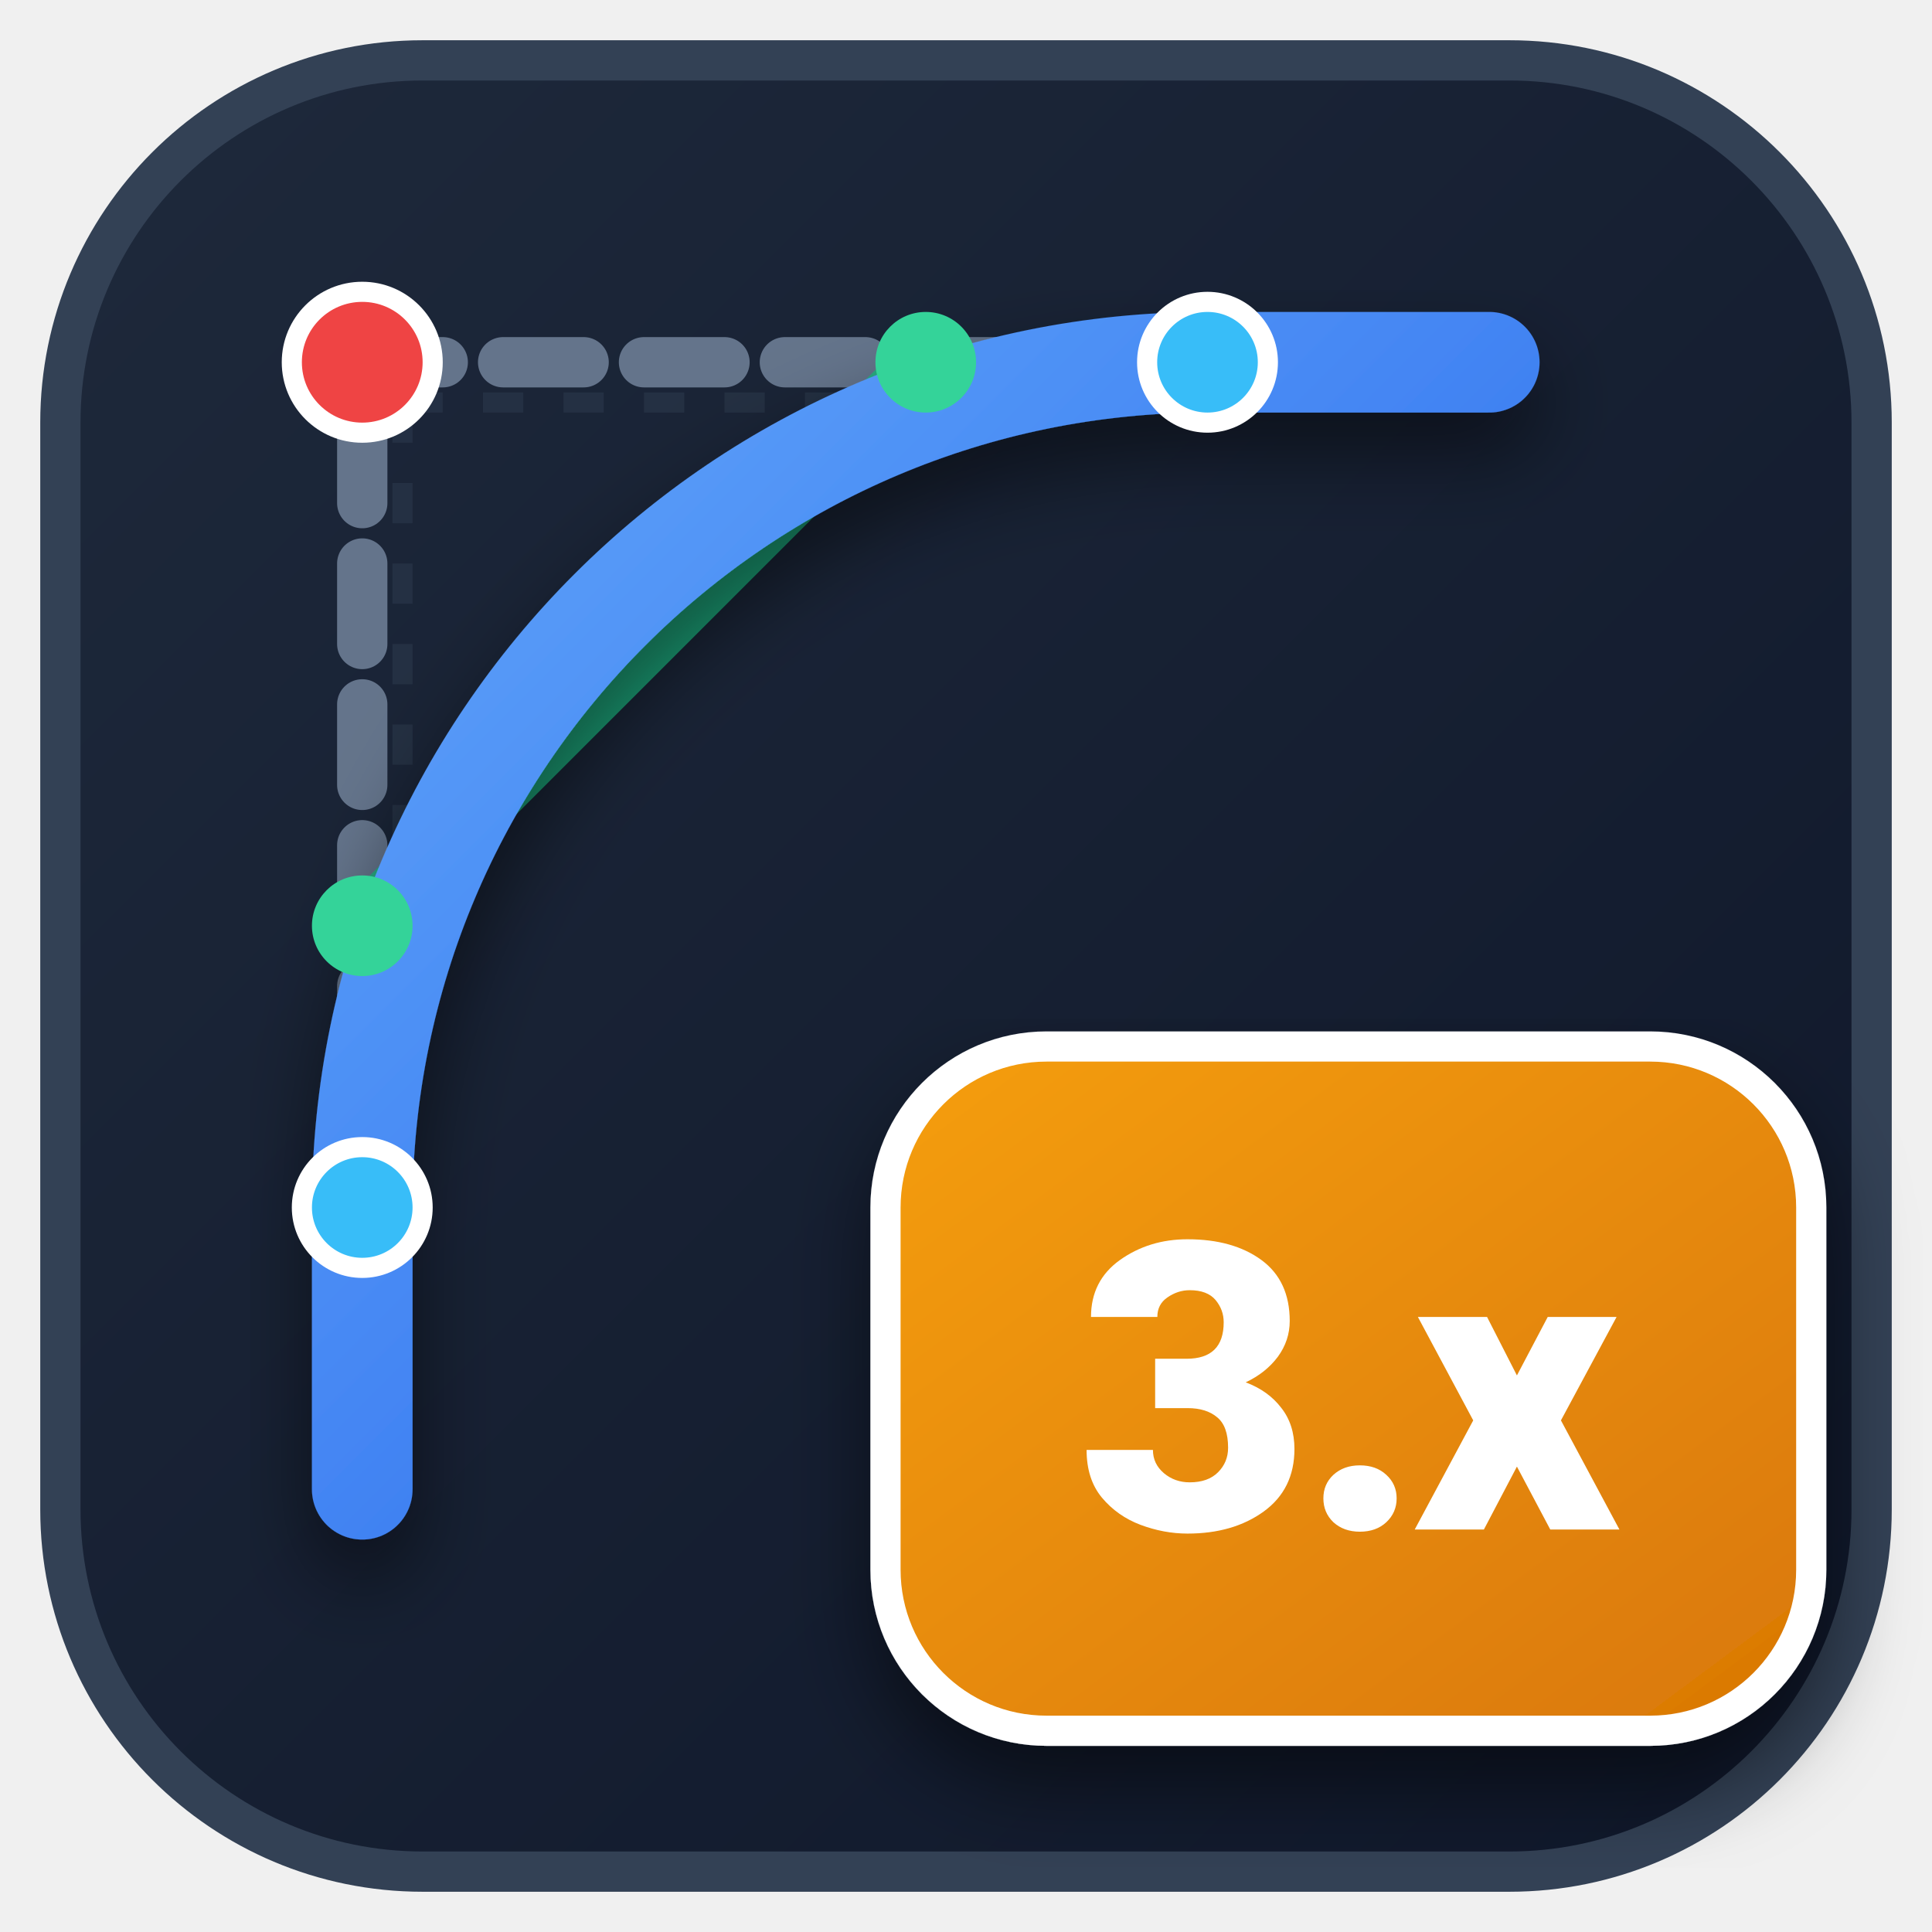
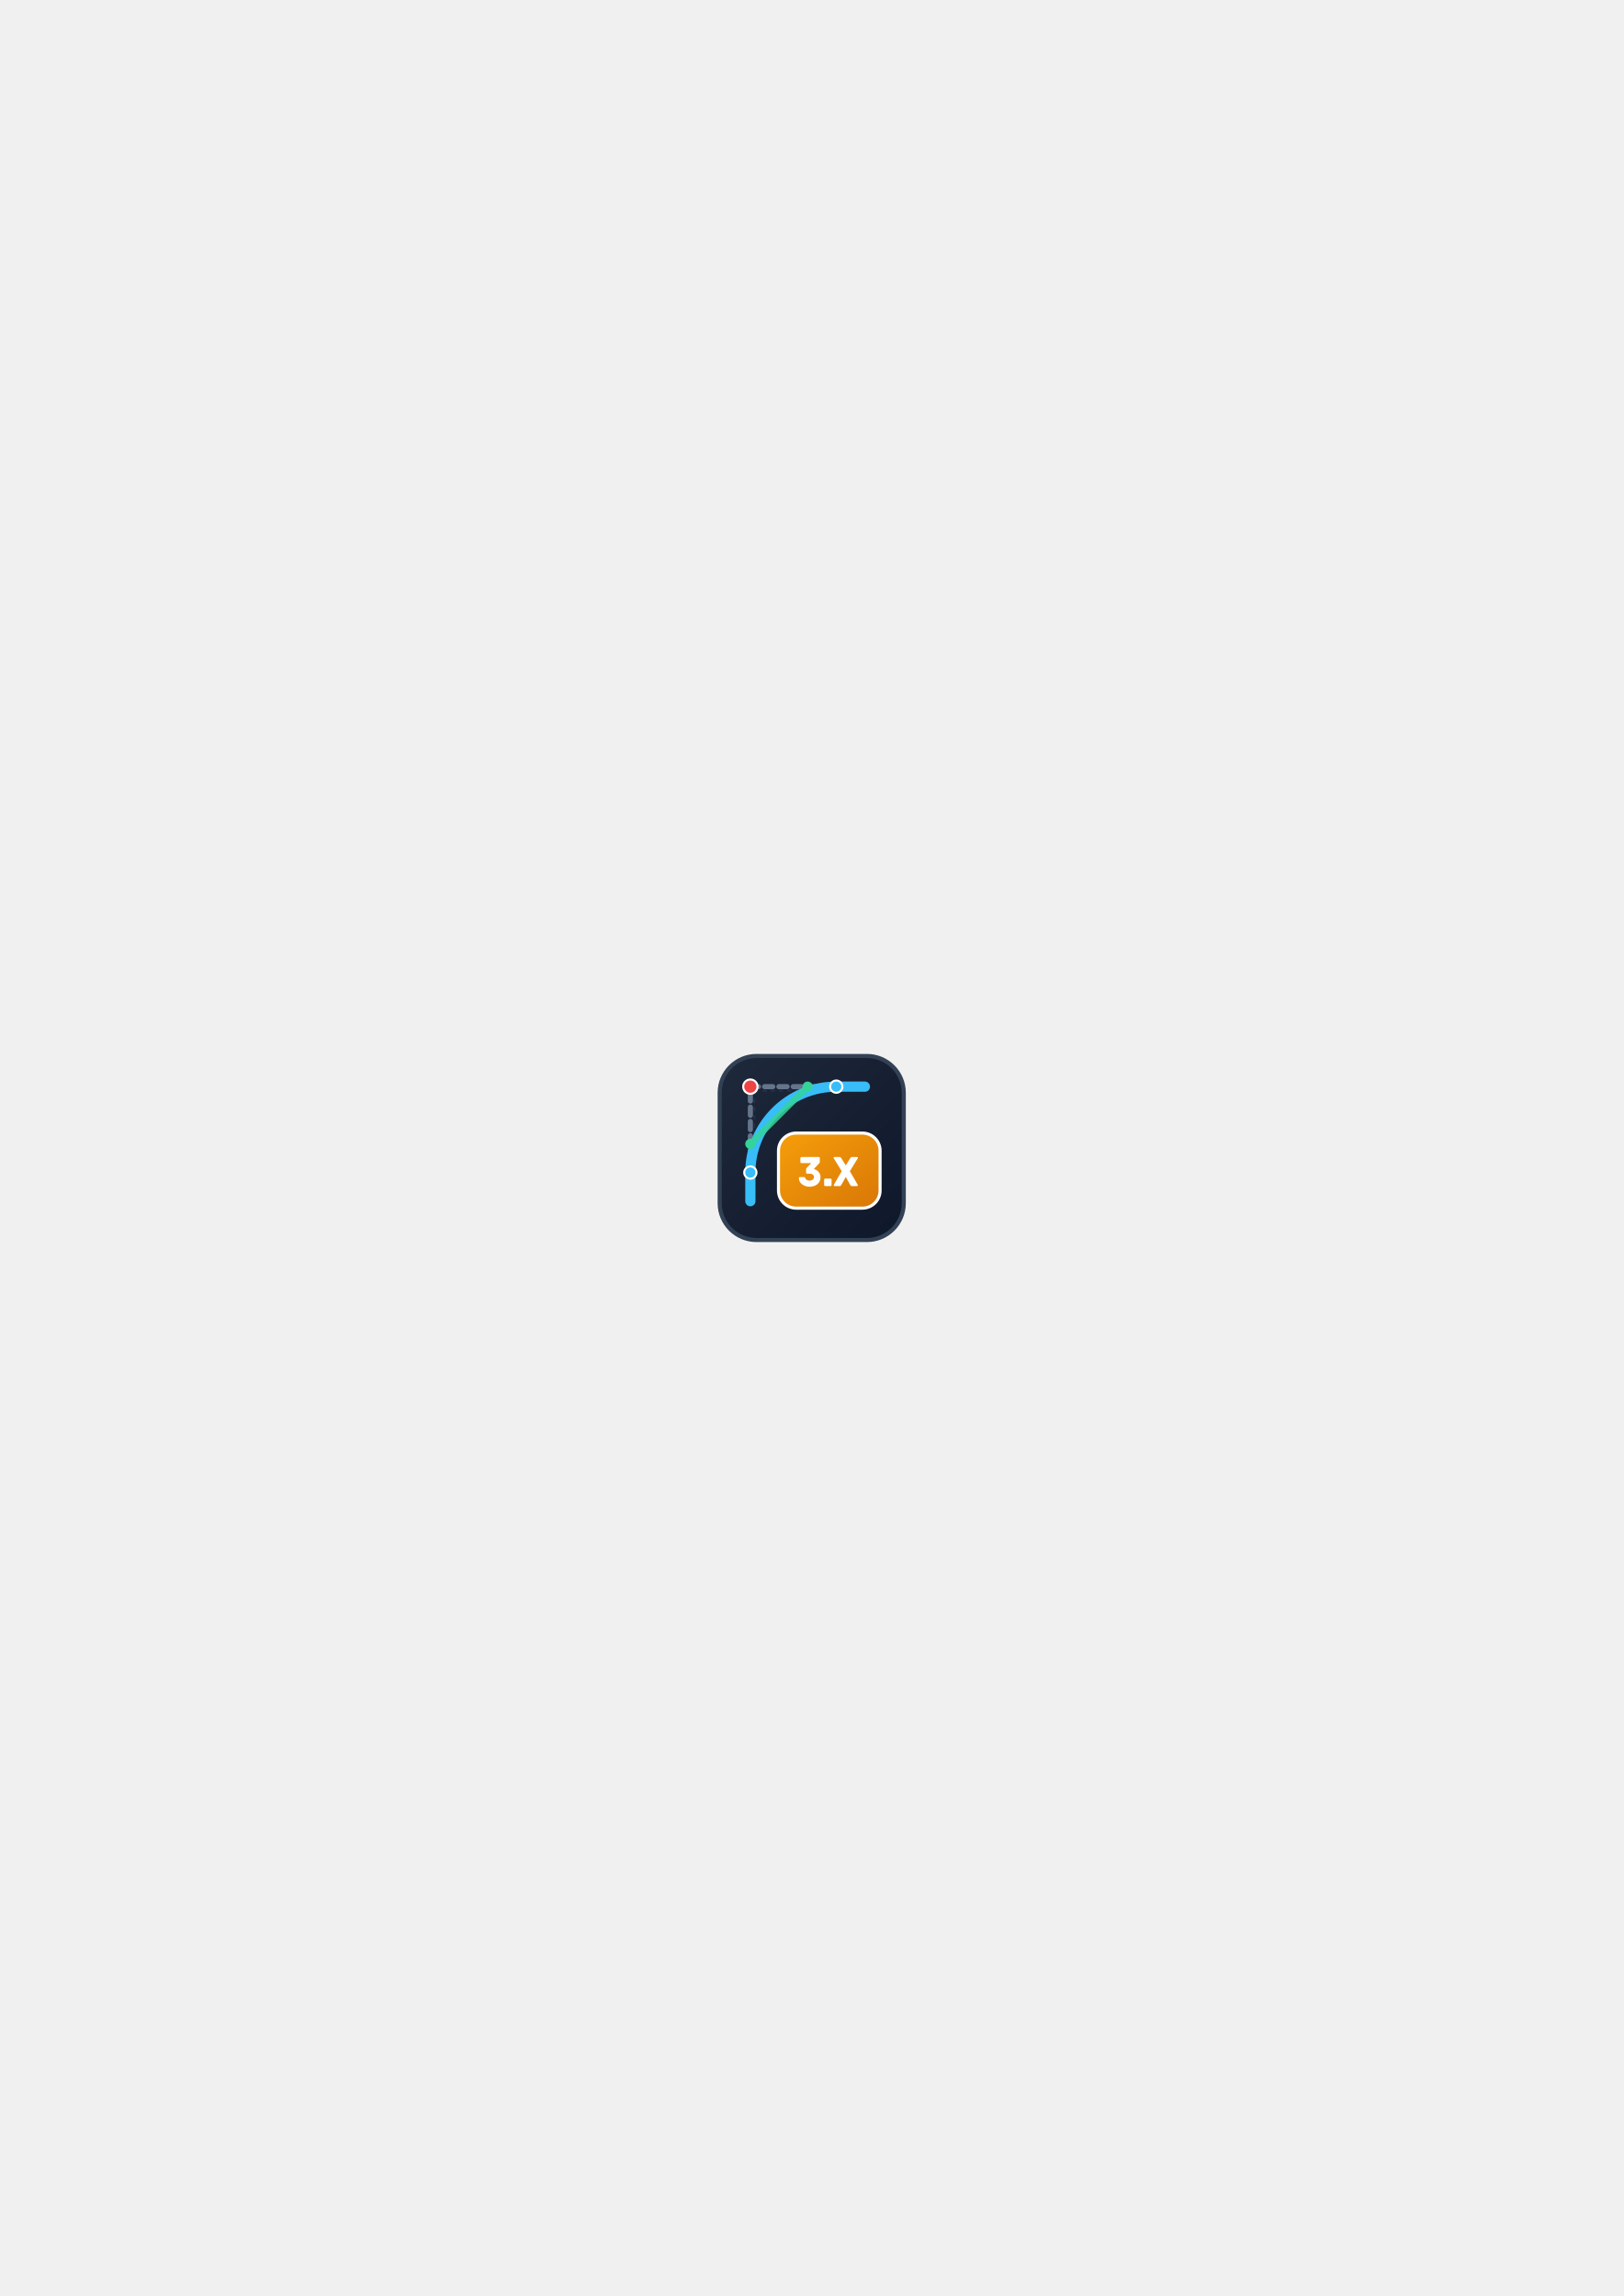
- <svg xmlns="http://www.w3.org/2000/svg" viewBox="0 0 96 96" width="96" height="96">
+ <svg xmlns="http://www.w3.org/2000/svg" xml:space="preserve" width="2480px" height="3508px" version="1.1" style="shape-rendering:geometricPrecision; text-rendering:geometricPrecision; image-rendering:optimizeQuality; fill-rule:evenodd; clip-rule:evenodd" viewBox="0 0 2480 3507.43">
  <defs>
-     <linearGradient id="bgGrad" x1="0%" y1="0%" x2="100%" y2="100%">
-       <stop offset="0%" stop-color="#1E293B" />
-       <stop offset="100%" stop-color="#0F172A" />
+     <style type="text/css">
+    
+     .str1 {stroke:#334155;stroke-width:3.12;stroke-miterlimit:22.926;stroke-dasharray:6.25 6.25;stroke-opacity:0.4}
+     .str6 {stroke:#34D399;stroke-width:9.37;stroke-linecap:round;stroke-miterlimit:22.926;stroke-opacity:0.851}
+     .str4 {stroke:white;stroke-width:3.12;stroke-miterlimit:22.926}
+     .str5 {stroke:white;stroke-width:4.69;stroke-miterlimit:22.926}
+     .str0 {stroke:#334155;stroke-width:6.25;stroke-miterlimit:22.926}
+     .str3 {stroke:#38BDF8;stroke-width:15.62;stroke-linecap:round;stroke-linejoin:round;stroke-miterlimit:22.926}
+     .str2 {stroke:#64748B;stroke-width:7.81;stroke-linecap:round;stroke-miterlimit:22.926;stroke-dasharray:12.49 9.37}
+     .fil2 {fill:none;fill-rule:nonzero}
+     .fil1 {fill:none;fill-rule:nonzero}
+     .fil8 {fill:none;fill-rule:nonzero}
+     .fil5 {fill:#34D399;fill-rule:nonzero}
+     .fil4 {fill:#38BDF8;fill-rule:nonzero}
+     .fil3 {fill:#EF4444;fill-rule:nonzero}
+     .fil7 {fill:white;fill-rule:nonzero}
+     .fil0 {fill:url(#id0);fill-rule:nonzero}
+     .fil6 {fill:url(#id1);fill-rule:nonzero}
+    
+   </style>
+     <linearGradient id="id0" gradientUnits="userSpaceOnUse" x1="1099.39" y1="1613.11" x2="1380.61" y2="1894.32">
+       <stop offset="0" style="stop-opacity:1; stop-color:#1E293B" />
+       <stop offset="1" style="stop-opacity:1; stop-color:#0F172A" />
    </linearGradient>
-     <linearGradient id="filletGrad" x1="0%" y1="0%" x2="100%" y2="100%">
-       <stop offset="0%" stop-color="#60A5FA" />
-       <stop offset="100%" stop-color="#2563EB" />
+     <linearGradient id="id1" gradientUnits="userSpaceOnUse" x1="1212.01" y1="1714.09" x2="1321.67" y2="1862.45">
+       <stop offset="0" style="stop-opacity:1; stop-color:#F59E0B" />
+       <stop offset="1" style="stop-opacity:1; stop-color:#D97706" />
    </linearGradient>
-     <linearGradient id="chamferGrad" x1="0%" y1="0%" x2="100%" y2="100%">
-       <stop offset="0%" stop-color="#34D399" />
-       <stop offset="100%" stop-color="#059669" />
-     </linearGradient>
-     <linearGradient id="badgeGrad" x1="0%" y1="0%" x2="100%" y2="100%">
-       <stop offset="0%" stop-color="#F59E0B" />
-       <stop offset="100%" stop-color="#D97706" />
-     </linearGradient>
-     <filter id="shadow" x="-10%" y="-10%" width="130%" height="130%">
-       <feDropShadow dx="0" dy="2" stdDeviation="2" flood-opacity="0.5" />
-     </filter>
  </defs>
-   <rect x="3" y="3" width="90" height="90" rx="18" fill="url(#bgGrad)" stroke="#334155" stroke-width="2" />
-   <line x1="20" y1="20" x2="20" y2="76" stroke="#334155" stroke-width="1" stroke-dasharray="2,2" opacity="0.4" />
-   <line x1="20" y1="20" x2="76" y2="20" stroke="#334155" stroke-width="1" stroke-dasharray="2,2" opacity="0.4" />
-   <path d="M 18,74 L 18,18 L 74,18" fill="none" stroke="#64748B" stroke-width="2.5" stroke-dasharray="4,3" stroke-linecap="round" />
-   <line x1="18" y1="46" x2="46" y2="18" stroke="url(#chamferGrad)" stroke-width="3" stroke-linecap="round" opacity="0.85" />
-   <path d="M 18,74 L 18,60 A 42,42 0 0,1 60,18 L 74,18" fill="none" stroke="url(#filletGrad)" stroke-width="5" stroke-linecap="round" stroke-linejoin="round" filter="url(#shadow)" />
-   <circle cx="18" cy="18" r="3.5" fill="#EF4444" stroke="#FFFFFF" stroke-width="1" />
-   <circle cx="18" cy="60" r="3" fill="#38BDF8" stroke="#FFFFFF" stroke-width="1" />
-   <circle cx="60" cy="18" r="3" fill="#38BDF8" stroke="#FFFFFF" stroke-width="1" />
-   <circle cx="18" cy="46" r="2.5" fill="#34D399" />
-   <circle cx="46" cy="18" r="2.5" fill="#34D399" />
-   <g transform="translate(44, 52)" filter="url(#shadow)">
-     <rect x="0" y="0" width="46" height="34" rx="8" fill="url(#badgeGrad)" stroke="#FFFFFF" stroke-width="1.5" />
-     <text x="23" y="24" fill="#FFFFFF" font-family="-apple-system, BlinkMacSystemFont, 'Segoe UI', Roboto, 'Helvetica Neue', Arial, sans-serif" font-size="20" font-weight="900" text-anchor="middle" letter-spacing="-0.5">3.x</text>
+   <g id="Layer_x0020_1">
+     <path class="fil0 str0" d="M1155.64 1613.11l168.72 0c31.06,0 56.25,25.18 56.25,56.24l0 168.73c0,31.05 -25.19,56.24 -56.25,56.24l-168.72 0c-31.06,0 -56.25,-25.19 -56.25,-56.24l0 -168.73c0,-31.06 25.19,-56.24 56.25,-56.24z" />
+     <line class="fil1 str1" x1="1152.51" y1="1666.23" x2="1152.51" y2="1841.2" />
+     <line class="fil1 str1" x1="1152.51" y1="1666.23" x2="1327.49" y2="1666.23" />
+     <polyline class="fil2 str2" points="1146.26,1834.95 1146.26,1659.98 1321.24,1659.98 " />
+     <path class="fil2 str3" d="M1146.26 1834.95l0 -43.74c0.01,-72.47 58.77,-131.23 131.24,-131.23l43.74 0" filter="url(#shadow)" />
+     <circle class="fil3 str4" cx="1146.26" cy="1659.98" r="10.94" />
+     <circle class="fil4 str4" cx="1146.26" cy="1791.21" r="9.37" />
+     <circle class="fil4 str4" cx="1277.5" cy="1659.98" r="9.37" />
+     <circle class="fil5" cx="1146.26" cy="1747.46" r="7.81" />
+     <circle class="fil5" cx="1233.75" cy="1659.98" r="7.81" />
+     <path class="fil6 str5" d="M1216.23 1730.91l101.21 0c14.91,0 26.99,12.09 26.99,26.99l0 60.73c0,14.9 -12.08,26.99 -26.99,26.99l-101.21 0c-14.9,0 -26.98,-12.09 -26.98,-26.99l-0.01 -60.73c0.01,-14.9 12.09,-26.99 26.99,-26.99z" />
+     <path class="fil7" d="M1243.19 1785.86l8.43 -9c0.54,-0.67 0.74,-1.07 0.74,-1.95l0 -5.47c0,-1.21 -0.4,-1.95 -1.95,-1.95l-25.78 0c-1.55,0 -1.95,0.74 -1.95,1.95l0 5.47c0,1.14 0.4,1.95 1.95,1.95l14.64 0 -7.08 7.44c-0.54,0.62 -0.81,1.29 -0.81,2.3l0 4.33c0,1.57 0.27,1.97 1.82,1.97l3.04 0c4.65,0 7.15,1.76 7.15,5.34 0,3.66 -3.51,5.34 -6.34,5.34 -2.23,0 -6.01,-0.74 -7.02,-3.99 -0.27,-1.13 -0.54,-1.47 -1.69,-1.47l-6 0c-1.49,0 -1.89,0.27 -1.89,2.02 0,7.22 7.69,12.76 16.19,12.76 9.11,-0.07 16.8,-5 16.8,-14.71 0,-6.98 -5.53,-11.24 -10.25,-12.33l0 0z" />
+     <path id="1" class="fil7" d="M1268.42 1800.48l-7.49 0c-1.21,0 -1.95,0.41 -1.95,1.96l0 7.49c0,1.55 0.74,1.95 1.95,1.95l7.49 0c1.22,0 1.96,-0.4 1.96,-1.95l0 -7.49c0,-1.55 -0.74,-1.96 -1.96,-1.96z" />
+     <path id="2" class="fil7" d="M1298.25 1789.15l12.14 -19.78c0.47,-0.74 0.14,-1.88 -1.01,-1.88l-7.89 0c-1.35,0 -1.83,0.54 -2.77,1.95l-6.68 10.87 -6.75 -10.87c-0.88,-1.41 -1.42,-1.95 -2.7,-1.95l-7.96 0c-1.15,0 -1.42,1.14 -1.01,1.88l12.21 19.78 -12.01 20.64c-0.54,0.81 -0.2,2.09 0.81,2.09l7.69 0c1.49,0 2.09,-0.13 2.97,-1.89l6.75 -12.01 6.68 12.01c0.94,1.76 1.48,1.89 2.97,1.89l7.69 0c1.01,0 1.35,-1.28 0.81,-2.09l-11.94 -20.64z" />
+     <line class="fil8 str6" x1="1146.26" y1="1747.46" x2="1233.75" y2="1659.98" />
  </g>
</svg>
